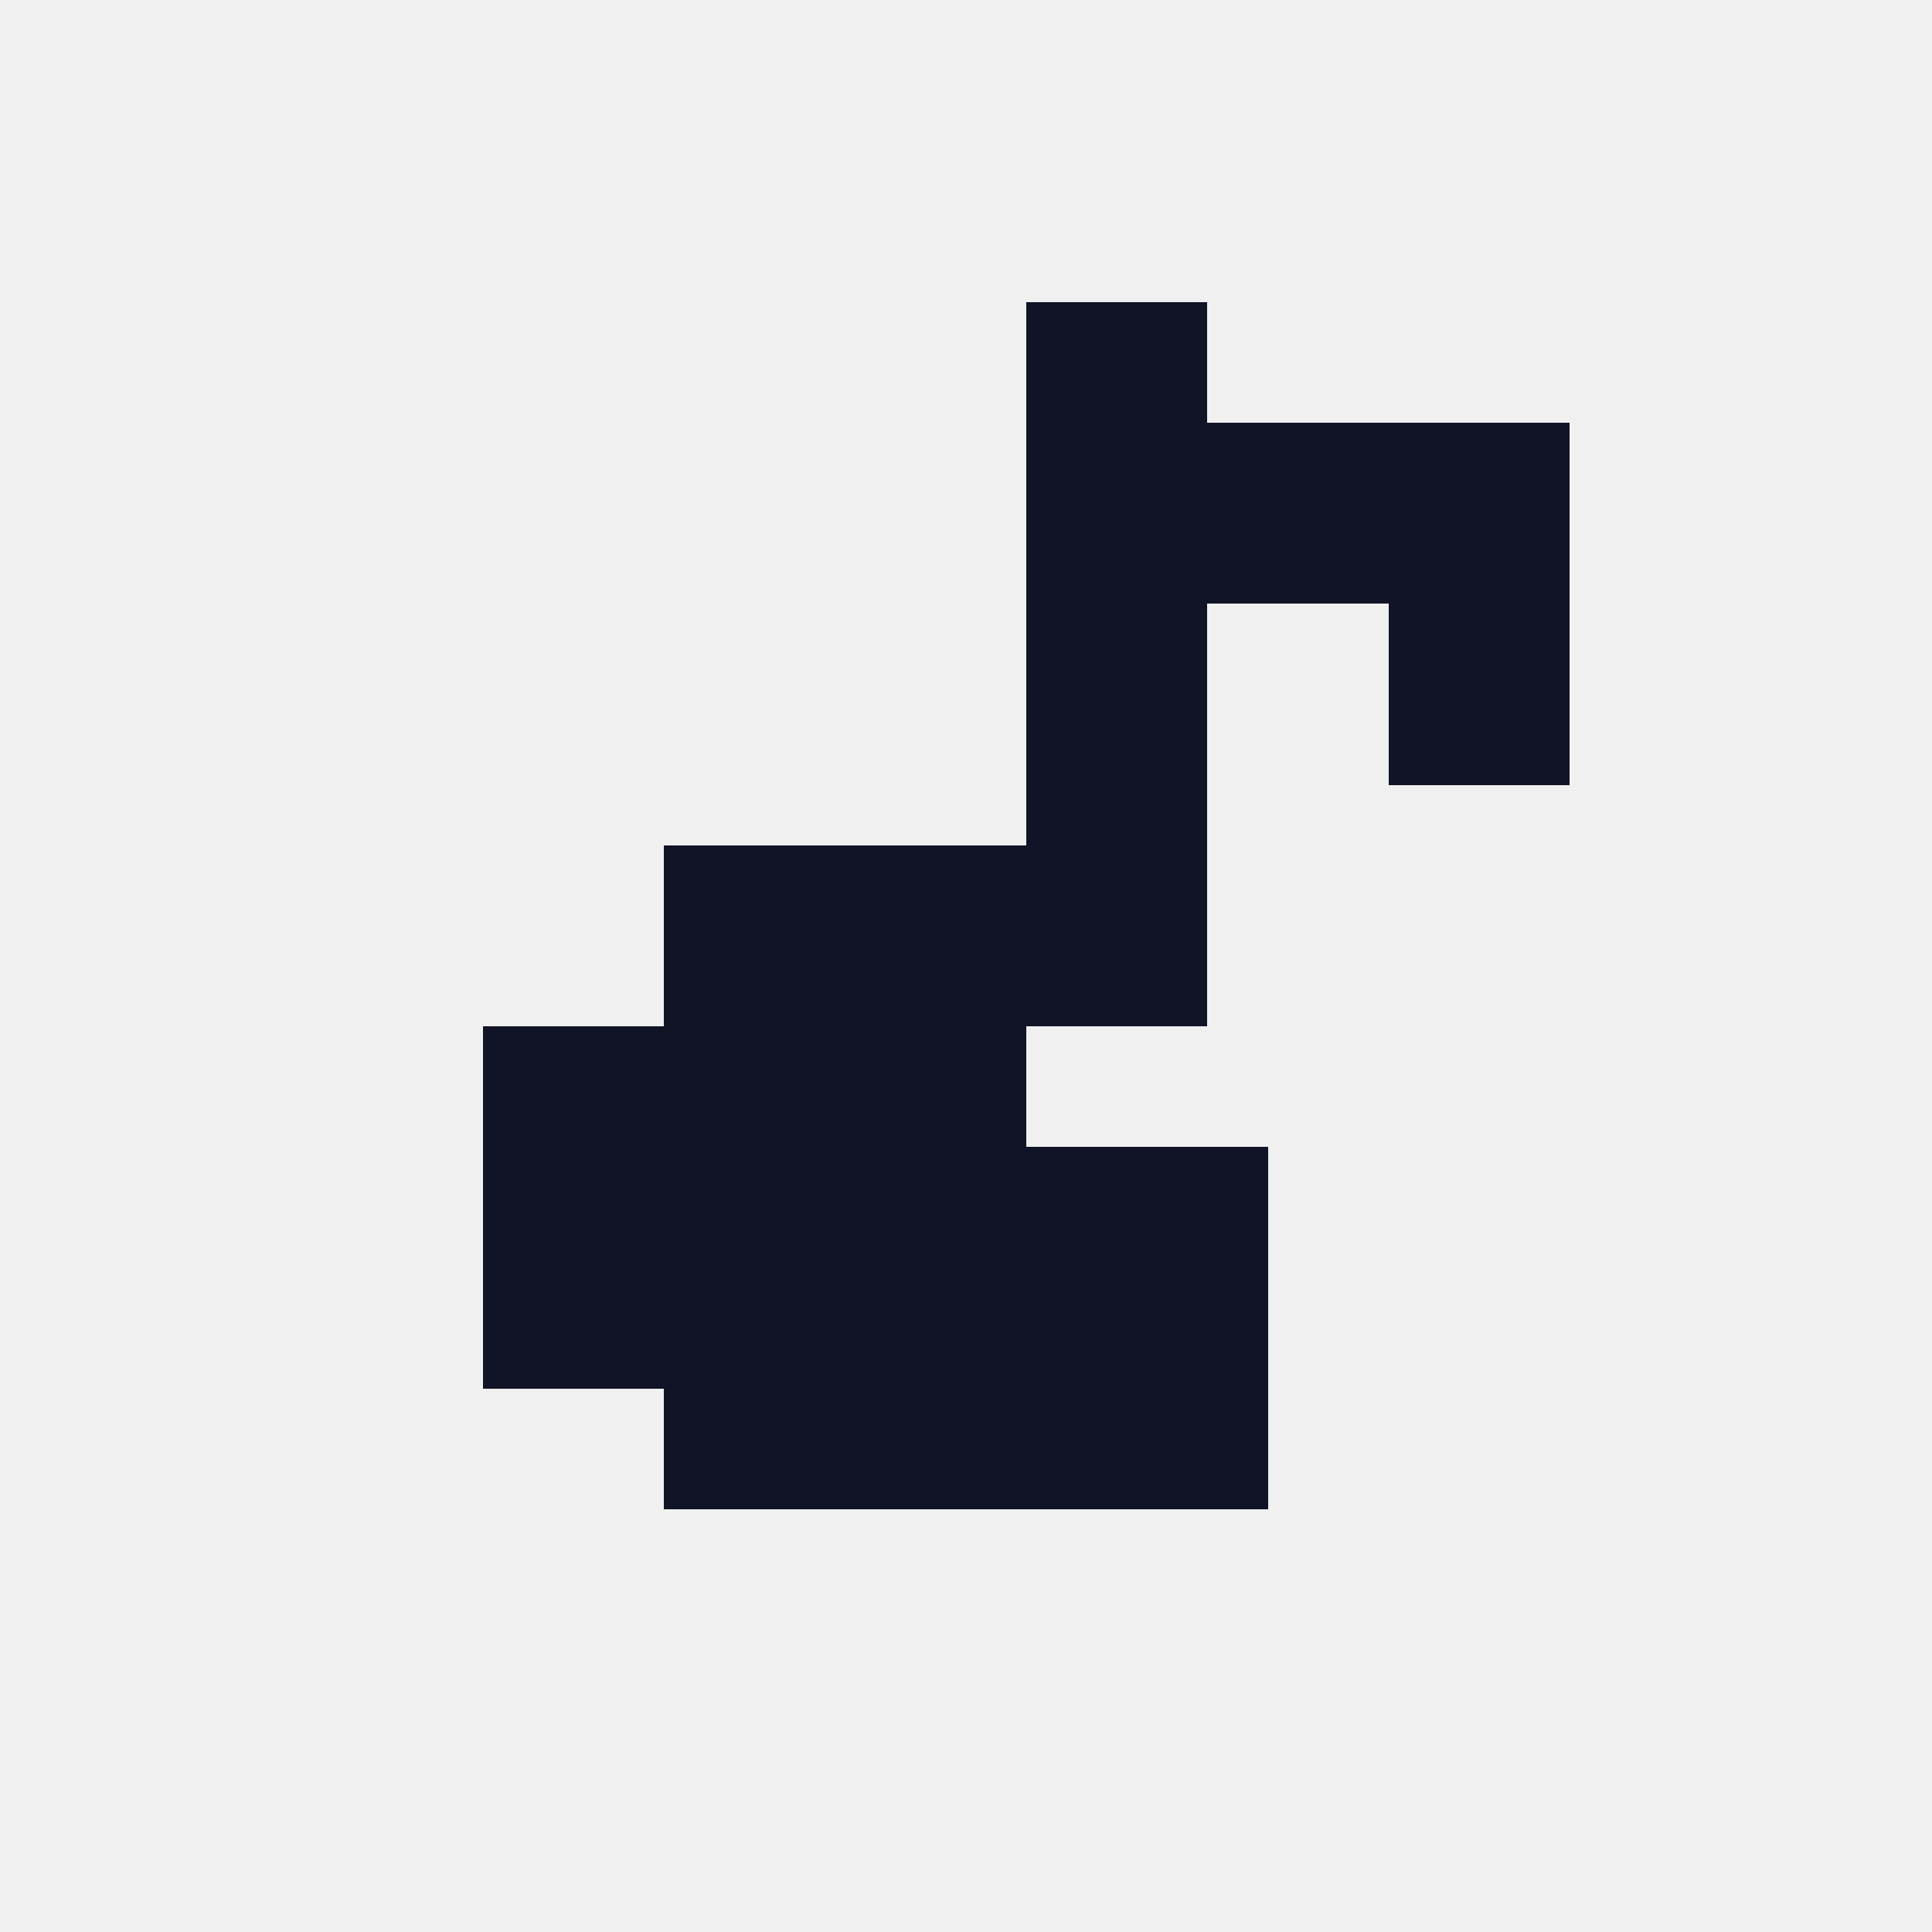
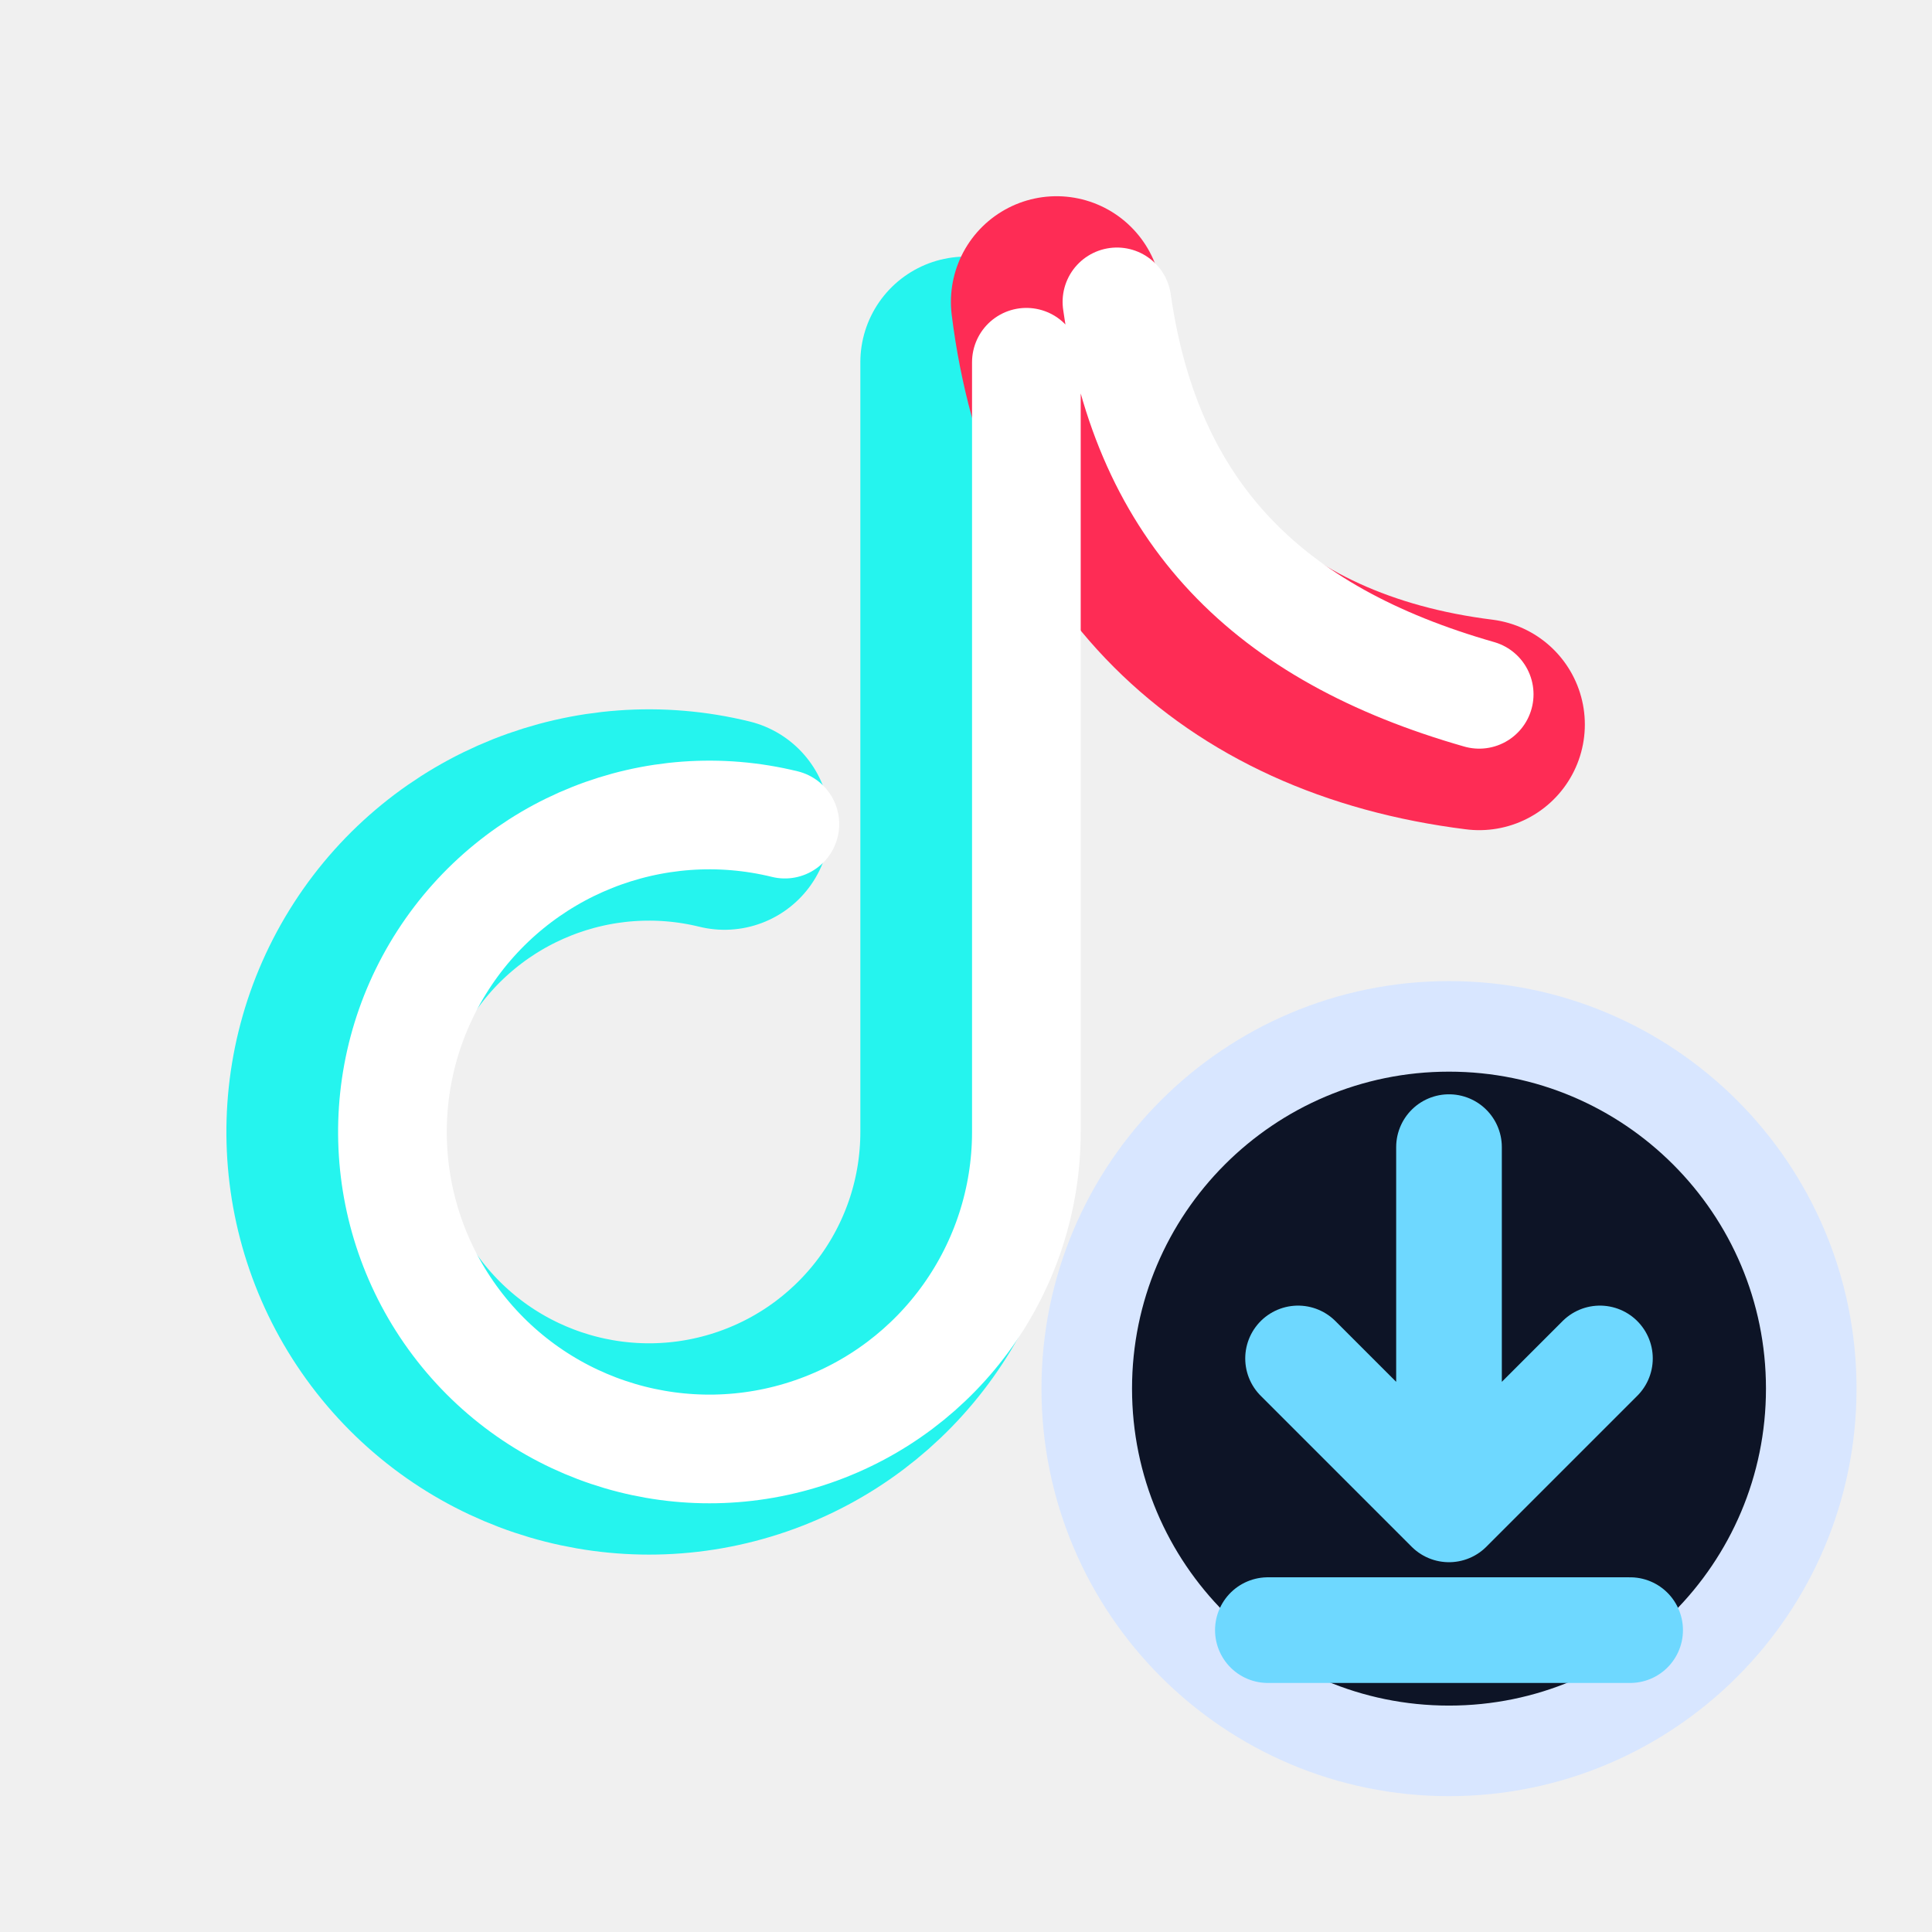
- <svg xmlns="http://www.w3.org/2000/svg" viewBox="0 0 32 32" role="img" aria-label="TikTok Downloader">
-   <g fill="#101426" shape-rendering="crispEdges">
-     <rect x="17" y="5" width="3" height="12" />
-     <rect x="20" y="7" width="6" height="3" />
-     <rect x="23" y="10" width="3" height="3" />
-     <rect x="11" y="14" width="9" height="3" />
-     <rect x="8" y="17" width="9" height="3" />
-     <rect x="8" y="20" width="6" height="3" />
-     <rect x="14" y="19" width="4" height="6" />
-     <rect x="11" y="22" width="10" height="3" />
-     <rect x="17" y="19" width="4" height="3" />
-   </g>
+ <svg xmlns="http://www.w3.org/2000/svg" viewBox="0 0 64 64" role="img" aria-label="TikTok Downloader">
+   <path d="M32 12v25.5a10.5 10.5 0 1 1-8-10.2" fill="none" stroke="#25f4ee" stroke-width="7" stroke-linecap="round" />
+   <path d="M35 10c1 8 6 13 14 14" fill="none" stroke="#fe2c55" stroke-width="7" stroke-linecap="round" />
+   <path d="M34 12v25.5a10.5 10.5 0 1 1-8-10.2M37 10c1 7 5 11 12 13" fill="none" stroke="#fff" stroke-width="3.6" stroke-linecap="round" />
+   <circle cx="48" cy="46" r="12" fill="#0d1426" stroke="#d8e6ff" stroke-width="3" />
+   <path d="M48 38v12m0 0-5-5m5 5 5-5M42 54h12" fill="none" stroke="#6ed8ff" stroke-width="3.5" stroke-linecap="round" stroke-linejoin="round" />
</svg>
